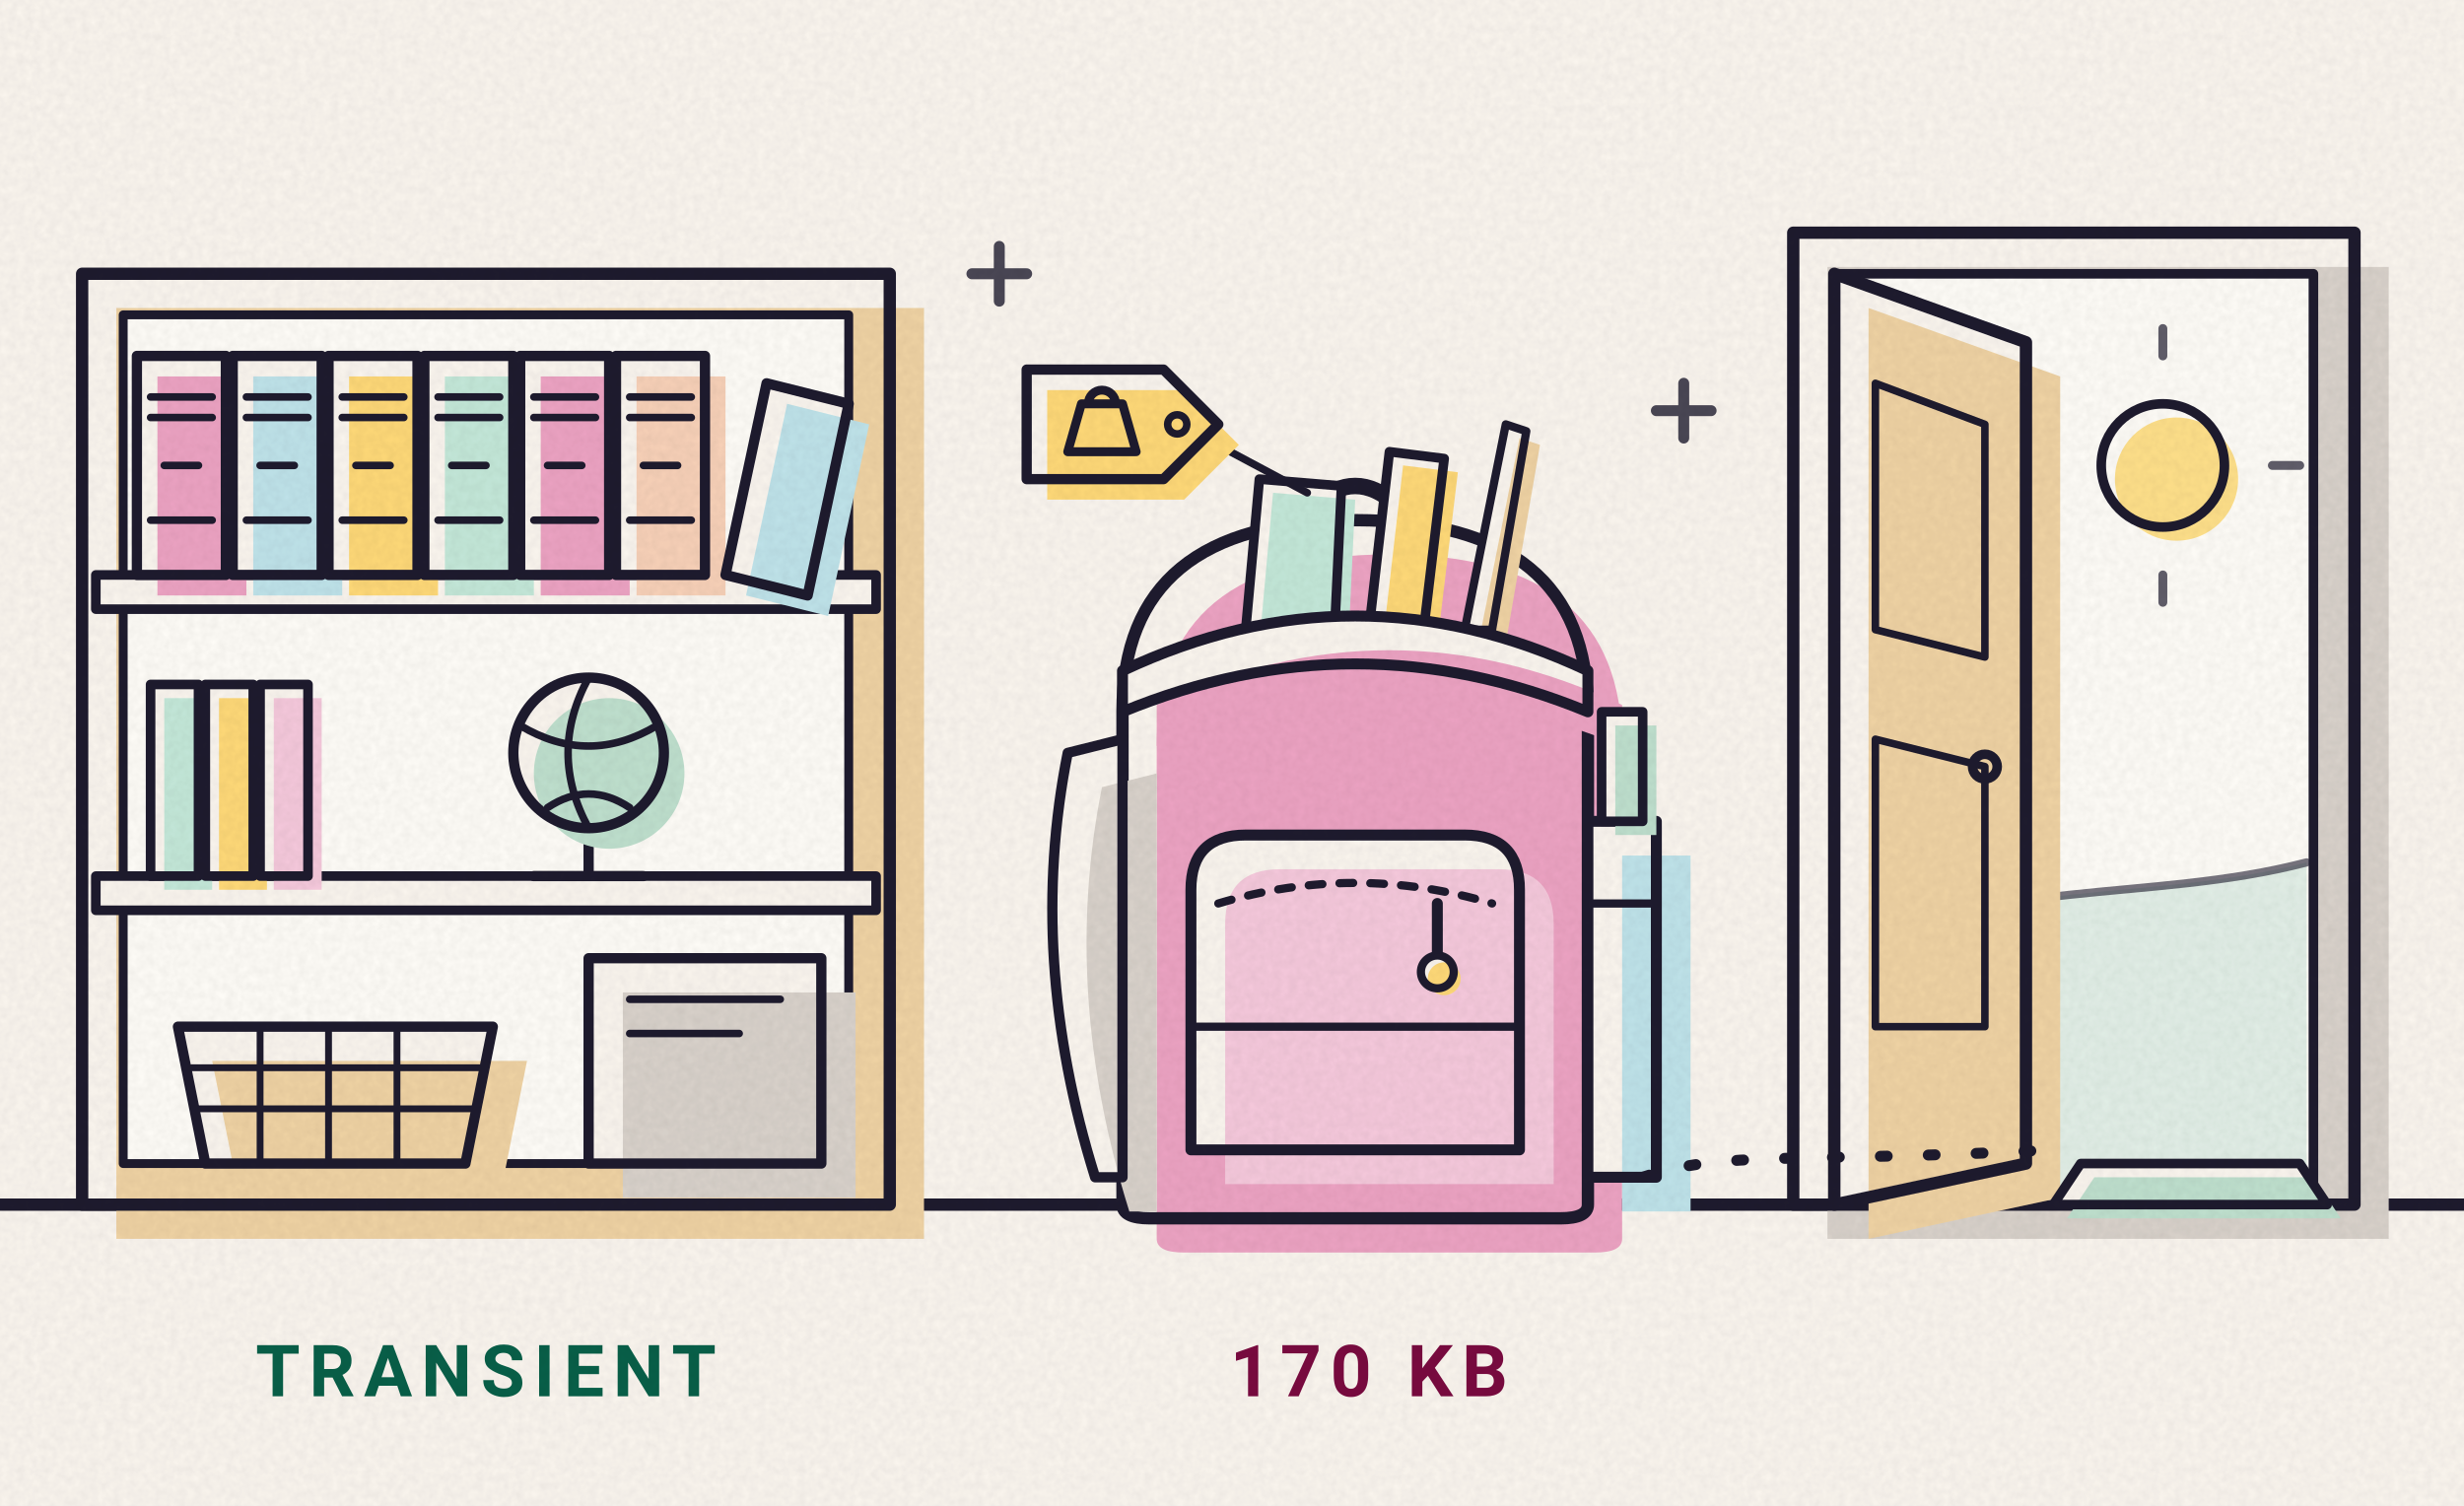
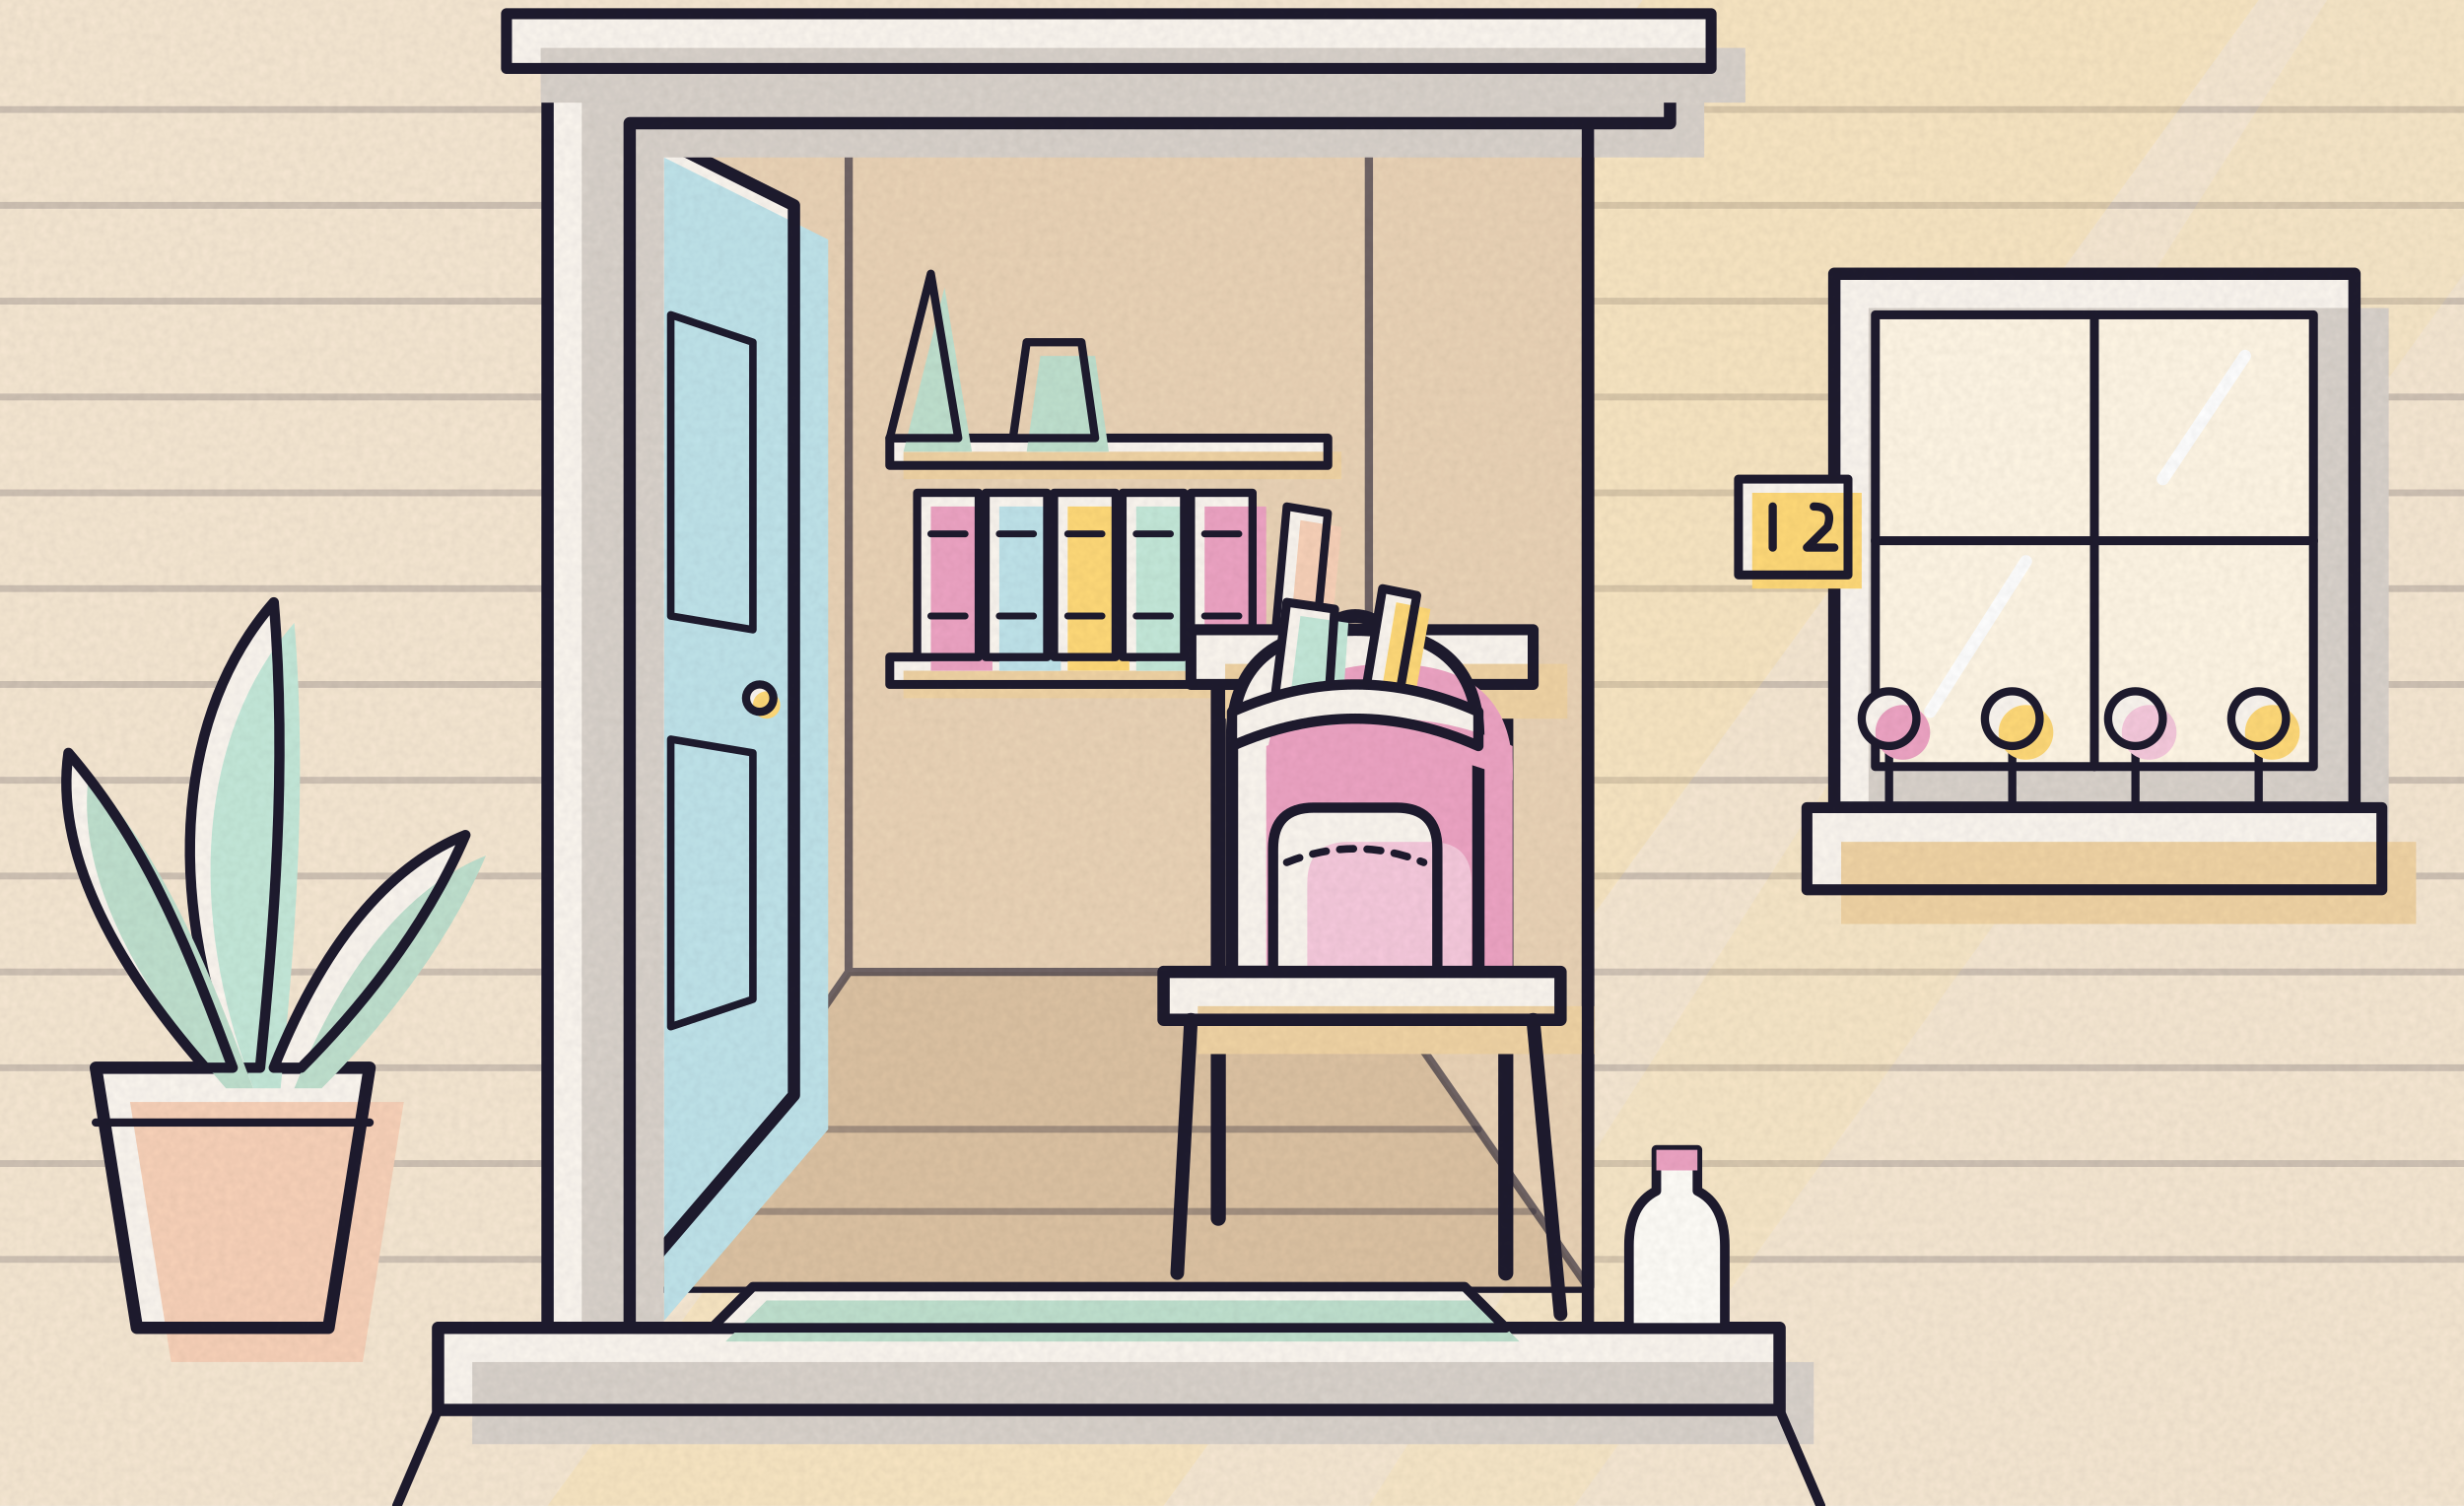
<svg xmlns="http://www.w3.org/2000/svg" xmlns:xlink="http://www.w3.org/1999/xlink" viewBox="0 0 360 220">
  <defs>
    <filter id="bp-grain" x="0" y="0" width="100%" height="100%">
      <feTurbulence type="fractalNoise" baseFrequency=".85" numOctaves="2" stitchTiles="stitch" />
      <feColorMatrix values="0 0 0 0 0  0 0 0 0 0  0 0 0 0 0  0 0 0 .06 0" />
    </filter>
    <g id="bp-s0">
-       <path d="M12 40 H130 V176 H12Z" />
+       <path d="M92 18 H232 V188 H92Z" />
    </g>
    <g id="bp-s1">
-       <path d="M18 46 H124 V170 H18Z" />
+       <path d="M130 64 H194 V68 H130Z M130 96 H194 V100 H130Z" />
    </g>
    <g id="bp-s2">
-       <path d="M14 84 H128 V89 H14Z M14 128 H128 V133 H14Z" />
+       <path d="M0 72 H9 V96 H0Z" />
    </g>
    <g id="bp-s3">
-       <path d="M0 52 H13 V84 H0Z" />
+       <path d="M186 96 L188 74 L194 75 L192 96Z" />
    </g>
    <g id="bp-s4">
-       <path d="M106 84 L112 56 L124 59 L118 87Z" />
+       <path d="M136 40 L130 64 H140Z M150 50 L148 64 H160 L158 50Z" />
    </g>
    <g id="bp-s5">
-       <path d="M0 100 H7 V128 H0Z" />
+       <path d="M92 18 L116 30 V160 L92 188Z" />
    </g>
    <g id="bp-s6">
-       <path d="M75 110 a11 11 0 1 0 22 0 a11 11 0 1 0 -22 0Z" />
+       <path d="M109 102 a2 2 0 1 0 4 0 a2 2 0 1 0 -4 0Z" />
    </g>
    <g id="bp-s7">
-       <path d="M26 150 H72 L68 170 H30Z" />
+       <path d="M174 92 H224 V100 H174Z" />
    </g>
    <g id="bp-s8">
-       <path d="M86 140 H120 V170 H86Z" />
+       <path d="M180 142 V108 Q180 92 198 92 Q216 92 216 108 V142Z" />
    </g>
    <g id="bp-s9">
-       <path d="M164 176 V104 Q164 76 198 76 Q232 76 232 104 V176 Q232 178 228 178 H168 Q164 178 164 176Z" />
+       <path d="M186 104 L188 88 L195 89 L194 104Z" />
    </g>
    <g id="bp-s10">
-       <path d="M182 92 L184 70 L196 71 L195 92Z" />
+       <path d="M199 104 L202 86 L207 87 L204 104Z" />
    </g>
    <g id="bp-s11">
-       <path d="M200 92 L203 66 L211 67 L208 92Z" />
+       <path d="M180 104 Q198 96 216 104 V109 Q198 101 180 109Z" />
    </g>
    <g id="bp-s12">
-       <path d="M214 92 L220 62 L223 63 L218 92Z" />
+       <path d="M186 124 Q186 118 192 118 H204 Q210 118 210 124 V142 H186Z" />
    </g>
    <g id="bp-s13">
-       <path d="M164 98 Q198 82 232 98 V104 Q198 90 164 104Z" />
+       <path d="M170 142 H228 V149 H170Z" />
    </g>
    <g id="bp-s14">
-       <path d="M174 130 Q174 122 182 122 H214 Q222 122 222 130 V168 H174Z" />
+       <path d="M80 8 H244 V18 H232 V194 H244 V194 H232 V18 H92 V194 H80Z" />
    </g>
    <g id="bp-s15">
-       <path d="M207.6 142 a2.4 2.4 0 1 0 4.8 0 a2.4 2.4 0 1 0 -4.8 0Z" />
+       <path d="M74 2 H250 V10 H74Z" />
    </g>
    <g id="bp-s16">
-       <path d="M232 120 H242 V172 H232Z" />
+       <path d="M64 194 H260 V206 H64Z" />
    </g>
    <g id="bp-s17">
-       <path d="M234 104 H240 V120 H234Z" />
+       <path d="M110 188 H214 L220 194 H104Z" />
    </g>
    <g id="bp-s18">
-       <path d="M156 110 Q150 140 160 172 H164 V108Z" />
+       <path d="M268 40 H344 V118 H268Z" />
    </g>
    <g id="bp-s19">
-       <path d="M150 54 H170 L178 62 L170 70 H150Z" />
+       <path d="M274 46 H338 V112 H274Z" />
    </g>
    <g id="bp-s20">
-       <path d="M262 34 H344 V176 H262Z" />
+       <path d="M264 118 H348 V130 H264Z" />
    </g>
    <g id="bp-s21">
-       <path d="M268 40 H338 V176 H268Z" />
+       <path d="M272 105 a4 4 0 1 0 8 0 a4 4 0 1 0 -8 0Z" />
    </g>
    <g id="bp-s22">
-       <path d="M268 40 L296 50 V170 L268 176Z" />
+       <path d="M290 105 a4 4 0 1 0 8 0 a4 4 0 1 0 -8 0Z" />
    </g>
    <g id="bp-s23">
-       <path d="M300 176 L304 170 H336 L340 176Z" />
+       <path d="M308 105 a4 4 0 1 0 8 0 a4 4 0 1 0 -8 0Z" />
+     </g>
+     <g id="bp-s24">
+       <path d="M326 105 a4 4 0 1 0 8 0 a4 4 0 1 0 -8 0Z" />
+     </g>
+     <g id="bp-s25">
+       <path d="M20 194 L14 156 H54 L48 194Z" />
+     </g>
+     <g id="bp-s26">
+       <path d="M34 156 C24 130 26 104 40 88 C42 112 40 136 38 156Z" />
+     </g>
+     <g id="bp-s27">
+       <path d="M30 156 C16 140 8 124 10 110 C22 124 28 140 34 156Z" />
+     </g>
+     <g id="bp-s28">
+       <path d="M40 156 C48 136 58 126 68 122 C62 136 52 148 44 156Z" />
+     </g>
+     <g id="bp-s29">
+       <path d="M254 70 H270 V84 H254Z" />
+     </g>
+     <g id="bp-s30">
+       <path d="M238 194 V182 Q238 176 242 174 V168 H248 V174 Q252 176 252 182 V194Z" />
    </g>
  </defs>
-   <rect width="360" height="220" fill="#FBF6EF" />
+   <rect width="360" height="220" fill="#F6E7D2" />
  <g stroke-linejoin="round" stroke-linecap="round" stroke-width="1.8">
-     <path d="M146 36 v8 M142 40 h8" fill="none" stroke="#1E1B2E" stroke-width="1.6" opacity=".8" />
-     <path d="M246 56 v8 M242 60 h8" fill="none" stroke="#1E1B2E" stroke-width="1.6" opacity=".8" />
-     <path d="M0 176 H360" fill="none" stroke="#1E1B2E" stroke-width="1.8" />
-     <use xlink:href="#bp-s0" fill="#FBF6EF" />
-     <use xlink:href="#bp-s0" fill="#F0D3A4" transform="translate(5 5)" />
+     <path d="M0 16 H360 M0 30 H360 M0 44 H360 M0 58 H360 M0 72 H360 M0 86 H360 M0 100 H360 M0 114 H360 M0 128 H360 M0 142 H360 M0 156 H360 M0 170 H360 M0 184 H360 " fill="none" stroke="#1E1B2E" stroke-width="1" opacity=".18" />
+     <path d="M240 0 H330 L170 220 H80Z" fill="#FFE08A" opacity=".22" />
+     <path d="M340 0 H360 V40 L230 220 H200Z" fill="#FFE08A" opacity=".16" />
+     <use xlink:href="#bp-s0" fill="#EAD3B6" />
    <use xlink:href="#bp-s0" fill="none" stroke="#1E1B2E" />
-     <use xlink:href="#bp-s1" fill="#FFFDF8" />
+     <path d="M92 188 L124 142 H200 L232 188Z" fill="#DCC2A2" />
+     <path d="M92 188 L124 142 H200 L232 188 M124 142 V18 M200 142 V18" fill="none" stroke="#1E1B2E" stroke-width="1.2" opacity=".6" />
+     <path d="M108 165 H216 M100 177 H224" fill="none" stroke="#1E1B2E" stroke-width="1" opacity=".3" />
+     <use xlink:href="#bp-s1" fill="#FBF6EF" />
+     <use xlink:href="#bp-s1" fill="#F0D3A4" transform="translate(2 2)" />
    <use xlink:href="#bp-s1" fill="none" stroke="#1E1B2E" stroke-width="1.3" />
-     <use xlink:href="#bp-s2" fill="#FBF6EF" />
-     <use xlink:href="#bp-s2" fill="none" stroke="#1E1B2E" stroke-width="1.4" />
-     <use xlink:href="#bp-s3" x="20" y="0" fill="#FBF6EF" />
-     <use xlink:href="#bp-s3" x="20" y="0" fill="#EDA3C3" transform="translate(3 3)" />
-     <use xlink:href="#bp-s3" x="20" y="0" fill="none" stroke="#1E1B2E" stroke-width="1.5" />
-     <use xlink:href="#bp-s3" x="34" y="0" fill="#FBF6EF" />
-     <use xlink:href="#bp-s3" x="34" y="0" fill="#BFE3EA" transform="translate(3 3)" />
-     <use xlink:href="#bp-s3" x="34" y="0" fill="none" stroke="#1E1B2E" stroke-width="1.5" />
-     <use xlink:href="#bp-s3" x="48" y="0" fill="#FBF6EF" />
-     <use xlink:href="#bp-s3" x="48" y="0" fill="#FFD978" transform="translate(3 3)" />
-     <use xlink:href="#bp-s3" x="48" y="0" fill="none" stroke="#1E1B2E" stroke-width="1.5" />
-     <use xlink:href="#bp-s3" x="62" y="0" fill="#FBF6EF" />
-     <use xlink:href="#bp-s3" x="62" y="0" fill="#C4E8D9" transform="translate(3 3)" />
-     <use xlink:href="#bp-s3" x="62" y="0" fill="none" stroke="#1E1B2E" stroke-width="1.5" />
-     <use xlink:href="#bp-s3" x="76" y="0" fill="#FBF6EF" />
-     <use xlink:href="#bp-s3" x="76" y="0" fill="#EDA3C3" transform="translate(3 3)" />
-     <use xlink:href="#bp-s3" x="76" y="0" fill="none" stroke="#1E1B2E" stroke-width="1.5" />
-     <use xlink:href="#bp-s3" x="90" y="0" fill="#FBF6EF" />
-     <use xlink:href="#bp-s3" x="90" y="0" fill="#F8D1B8" transform="translate(3 3)" />
-     <use xlink:href="#bp-s3" x="90" y="0" fill="none" stroke="#1E1B2E" stroke-width="1.5" />
-     <path d="M22 58 h9 M22 61 h9 M22 76 h9 M24 68 h5 M36 58 h9 M36 61 h9 M36 76 h9 M38 68 h5 M50 58 h9 M50 61 h9 M50 76 h9 M52 68 h5 M64 58 h9 M64 61 h9 M64 76 h9 M66 68 h5 M78 58 h9 M78 61 h9 M78 76 h9 M80 68 h5 M92 58 h9 M92 61 h9 M92 76 h9 M94 68 h5" fill="none" stroke="#1E1B2E" stroke-width="1.1" />
-     <use xlink:href="#bp-s4" fill="#FBF6EF" />
-     <use xlink:href="#bp-s4" fill="#BFE3EA" transform="translate(3 3)" />
-     <use xlink:href="#bp-s4" fill="none" stroke="#1E1B2E" stroke-width="1.5" />
-     <use xlink:href="#bp-s5" x="22" y="0" fill="#FBF6EF" />
-     <use xlink:href="#bp-s5" x="22" y="0" fill="#C4E8D9" transform="translate(2 2)" />
-     <use xlink:href="#bp-s5" x="22" y="0" fill="none" stroke="#1E1B2E" stroke-width="1.4" />
-     <use xlink:href="#bp-s5" x="30" y="0" fill="#FBF6EF" />
-     <use xlink:href="#bp-s5" x="30" y="0" fill="#FFD978" transform="translate(2 2)" />
-     <use xlink:href="#bp-s5" x="30" y="0" fill="none" stroke="#1E1B2E" stroke-width="1.4" />
-     <use xlink:href="#bp-s5" x="38" y="0" fill="#FBF6EF" />
-     <use xlink:href="#bp-s5" x="38" y="0" fill="#F6C9DC" transform="translate(2 2)" />
-     <use xlink:href="#bp-s5" x="38" y="0" fill="none" stroke="#1E1B2E" stroke-width="1.4" />
-     <path d="M86 128 V122 M78 128 H94" fill="none" stroke="#1E1B2E" stroke-width="1.5" />
+     <use xlink:href="#bp-s2" x="134" fill="#FBF6EF" />
+     <use xlink:href="#bp-s2" x="134" fill="#EDA3C3" transform="translate(2 2)" />
+     <use xlink:href="#bp-s2" x="134" fill="none" stroke="#1E1B2E" stroke-width="1.2" />
+     <use xlink:href="#bp-s2" x="144" fill="#FBF6EF" />
+     <use xlink:href="#bp-s2" x="144" fill="#BFE3EA" transform="translate(2 2)" />
+     <use xlink:href="#bp-s2" x="144" fill="none" stroke="#1E1B2E" stroke-width="1.2" />
+     <use xlink:href="#bp-s2" x="154" fill="#FBF6EF" />
+     <use xlink:href="#bp-s2" x="154" fill="#FFD978" transform="translate(2 2)" />
+     <use xlink:href="#bp-s2" x="154" fill="none" stroke="#1E1B2E" stroke-width="1.2" />
+     <use xlink:href="#bp-s2" x="164" fill="#FBF6EF" />
+     <use xlink:href="#bp-s2" x="164" fill="#C4E8D9" transform="translate(2 2)" />
+     <use xlink:href="#bp-s2" x="164" fill="none" stroke="#1E1B2E" stroke-width="1.2" />
+     <use xlink:href="#bp-s2" x="174" fill="#FBF6EF" />
+     <use xlink:href="#bp-s2" x="174" fill="#EDA3C3" transform="translate(2 2)" />
+     <use xlink:href="#bp-s2" x="174" fill="none" stroke="#1E1B2E" stroke-width="1.2" />
+     <path d="M136 78 h5 M146 78 h5 M156 78 h5 M166 78 h5 M176 78 h5 M136 90 h5 M146 90 h5 M156 90 h5 M166 90 h5 M176 90 h5" fill="none" stroke="#1E1B2E" stroke-width="1" />
+     <use xlink:href="#bp-s3" fill="#FBF6EF" />
+     <use xlink:href="#bp-s3" fill="#F8D1B8" transform="translate(2 2)" />
+     <use xlink:href="#bp-s3" fill="none" stroke="#1E1B2E" stroke-width="1.2" />
+     <use xlink:href="#bp-s4" fill="#EAD3B6" />
+     <use xlink:href="#bp-s4" fill="#BFE0CE" transform="translate(2 2)" />
+     <use xlink:href="#bp-s4" fill="none" stroke="#1E1B2E" stroke-width="1.2" />
+     <use xlink:href="#bp-s5" fill="#FBF6EF" />
+     <use xlink:href="#bp-s5" fill="#BFE3EA" transform="translate(5 5)" />
+     <use xlink:href="#bp-s5" fill="none" stroke="#1E1B2E" />
+     <path d="M98 46 L110 50 V92 L98 90Z M98 108 L110 110 V146 L98 150Z" fill="none" stroke="#1E1B2E" stroke-width="1.1" />
    <use xlink:href="#bp-s6" fill="#FBF6EF" />
-     <use xlink:href="#bp-s6" fill="#BFE0CE" transform="translate(3 3)" />
-     <use xlink:href="#bp-s6" fill="none" stroke="#1E1B2E" stroke-width="1.5" />
-     <path d="M76 106 Q86 112 96 106 M80 118 Q86 114 92 118 M86 99 Q80 110 86 121" fill="none" stroke="#1E1B2E" stroke-width="1.1" />
+     <use xlink:href="#bp-s6" fill="#FFD978" transform="translate(1 1)" />
+     <use xlink:href="#bp-s6" fill="none" stroke="#1E1B2E" stroke-width="1.2" />
+     <path d="M178 96 V178 M220 96 V186" fill="none" stroke="#1E1B2E" stroke-width="2.2" />
    <use xlink:href="#bp-s7" fill="#FBF6EF" />
    <use xlink:href="#bp-s7" fill="#F0D3A4" transform="translate(5 5)" />
-     <use xlink:href="#bp-s7" fill="none" stroke="#1E1B2E" stroke-width="1.5" />
-     <path d="M28 156 H70 M29 162 H69 M38 150 V170 M48 150 V170 M58 150 V170" fill="none" stroke="#1E1B2E" stroke-width="1" />
+     <use xlink:href="#bp-s7" fill="none" stroke="#1E1B2E" stroke-width="1.6" />
+     <path d="M188 100 V140 M206 100 V140" fill="none" stroke="#1E1B2E" stroke-width="1.4" />
    <use xlink:href="#bp-s8" fill="#FBF6EF" />
-     <use xlink:href="#bp-s8" fill="#D9D2CB" transform="translate(5 5)" />
-     <use xlink:href="#bp-s8" fill="none" stroke="#1E1B2E" stroke-width="1.5" />
-     <path d="M92 146 h22 M92 151 h16" fill="none" stroke="#1E1B2E" stroke-width="1.1" />
+     <use xlink:href="#bp-s8" fill="#EDA3C3" transform="translate(5 5)" />
+     <use xlink:href="#bp-s8" fill="none" stroke="#1E1B2E" />
+     <path d="M190 96 Q198 84 206 96" fill="none" stroke="#1E1B2E" stroke-width="2" />
    <use xlink:href="#bp-s9" fill="#FBF6EF" />
-     <use xlink:href="#bp-s9" fill="#EDA3C3" transform="translate(5 5)" />
-     <use xlink:href="#bp-s9" fill="none" stroke="#1E1B2E" />
-     <path d="M168 98 Q198 84 228 98" fill="none" stroke="#1E1B2E" stroke-width="1.4" stroke-dasharray="2 2.5" />
-     <path d="M186 82 Q198 60 210 82" fill="none" stroke="#1E1B2E" stroke-width="2.4" />
+     <use xlink:href="#bp-s9" fill="#C4E8D9" transform="translate(2 2)" />
+     <use xlink:href="#bp-s9" fill="none" stroke="#1E1B2E" stroke-width="1.3" />
    <use xlink:href="#bp-s10" fill="#FBF6EF" />
-     <use xlink:href="#bp-s10" fill="#C4E8D9" transform="translate(2 2)" />
-     <use xlink:href="#bp-s10" fill="none" stroke="#1E1B2E" stroke-width="1.4" />
+     <use xlink:href="#bp-s10" fill="#FFD978" transform="translate(2 2)" />
+     <use xlink:href="#bp-s10" fill="none" stroke="#1E1B2E" stroke-width="1.3" />
    <use xlink:href="#bp-s11" fill="#FBF6EF" />
-     <use xlink:href="#bp-s11" fill="#FFD978" transform="translate(2 2)" />
-     <use xlink:href="#bp-s11" fill="none" stroke="#1E1B2E" stroke-width="1.4" />
+     <use xlink:href="#bp-s11" fill="#EDA3C3" transform="translate(5 5)" />
+     <use xlink:href="#bp-s11" fill="none" stroke="#1E1B2E" stroke-width="1.5" />
    <use xlink:href="#bp-s12" fill="#FBF6EF" />
-     <use xlink:href="#bp-s12" fill="#F0D3A4" transform="translate(2 2)" />
-     <use xlink:href="#bp-s12" fill="none" stroke="#1E1B2E" stroke-width="1.2" />
+     <use xlink:href="#bp-s12" fill="#F6C9DC" transform="translate(5 5)" />
+     <use xlink:href="#bp-s12" fill="none" stroke="#1E1B2E" stroke-width="1.5" />
+     <path d="M188 126 Q198 122 208 126" fill="none" stroke="#1E1B2E" stroke-width="1.1" stroke-dasharray="2 2" />
    <use xlink:href="#bp-s13" fill="#FBF6EF" />
-     <use xlink:href="#bp-s13" fill="#EDA3C3" transform="translate(5 5)" />
-     <use xlink:href="#bp-s13" fill="none" stroke="#1E1B2E" stroke-width="1.6" />
+     <use xlink:href="#bp-s13" fill="#F0D3A4" transform="translate(5 5)" />
+     <use xlink:href="#bp-s13" fill="none" stroke="#1E1B2E" />
+     <path d="M174 149 L172 186 M224 149 L228 192" fill="none" stroke="#1E1B2E" stroke-width="2" />
    <use xlink:href="#bp-s14" fill="#FBF6EF" />
-     <use xlink:href="#bp-s14" fill="#F6C9DC" transform="translate(5 5)" />
-     <use xlink:href="#bp-s14" fill="none" stroke="#1E1B2E" stroke-width="1.6" />
-     <path d="M178 132 Q198 126 218 132" fill="none" stroke="#1E1B2E" stroke-width="1.2" stroke-dasharray="2 2.5" />
-     <path d="M210 132 v8" fill="none" stroke="#1E1B2E" stroke-width="1.6" />
+     <use xlink:href="#bp-s14" fill="#D9D2CB" transform="translate(5 5)" />
+     <use xlink:href="#bp-s14" fill="none" stroke="#1E1B2E" />
    <use xlink:href="#bp-s15" fill="#FBF6EF" />
-     <use xlink:href="#bp-s15" fill="#FFD978" transform="translate(1 1)" />
-     <use xlink:href="#bp-s15" fill="none" stroke="#1E1B2E" stroke-width="1.2" />
-     <path d="M174 150 H222" fill="none" stroke="#1E1B2E" stroke-width="1.2" />
+     <use xlink:href="#bp-s15" fill="#D9D2CB" transform="translate(5 5)" />
+     <use xlink:href="#bp-s15" fill="none" stroke="#1E1B2E" stroke-width="1.6" />
    <use xlink:href="#bp-s16" fill="#FBF6EF" />
-     <use xlink:href="#bp-s16" fill="#BFE3EA" transform="translate(5 5)" />
-     <use xlink:href="#bp-s16" fill="none" stroke="#1E1B2E" stroke-width="1.6" />
+     <use xlink:href="#bp-s16" fill="#D9D2CB" transform="translate(5 5)" />
+     <use xlink:href="#bp-s16" fill="none" stroke="#1E1B2E" />
+     <path d="M64 206 L58 220 M260 206 L266 220" fill="none" stroke="#1E1B2E" stroke-width="1.4" />
    <use xlink:href="#bp-s17" fill="#FBF6EF" />
    <use xlink:href="#bp-s17" fill="#BFE0CE" transform="translate(2 2)" />
    <use xlink:href="#bp-s17" fill="none" stroke="#1E1B2E" stroke-width="1.4" />
-     <path d="M232 132 H242" fill="none" stroke="#1E1B2E" stroke-width="1.2" />
    <use xlink:href="#bp-s18" fill="#FBF6EF" />
    <use xlink:href="#bp-s18" fill="#D9D2CB" transform="translate(5 5)" />
-     <use xlink:href="#bp-s18" fill="none" stroke="#1E1B2E" stroke-width="1.5" />
-     <path d="M191 72 L176 64" fill="none" stroke="#1E1B2E" stroke-width="1.1" />
-     <use xlink:href="#bp-s19" fill="#FBF6EF" />
-     <use xlink:href="#bp-s19" fill="#FFD978" transform="translate(3 3)" />
-     <use xlink:href="#bp-s19" fill="none" stroke="#1E1B2E" stroke-width="1.5" />
-     <path d="M170.6 62 a1.4 1.4 0 1 0 2.8 0 a1.4 1.4 0 1 0 -2.8 0Z" fill="none" stroke="#1E1B2E" stroke-width="1.1" />
-     <path d="M156 66 H166 L164 59 H158Z M159 59 a2 2 0 0 1 4 0" fill="none" stroke="#1E1B2E" stroke-width="1.3" />
+     <use xlink:href="#bp-s18" fill="none" stroke="#1E1B2E" />
+     <use xlink:href="#bp-s19" fill="#FFF6E4" />
+     <use xlink:href="#bp-s19" fill="none" stroke="#1E1B2E" stroke-width="1.3" />
+     <path d="M306 46 V112 M274 79 H338" fill="none" stroke="#1E1B2E" stroke-width="1.3" />
+     <path d="M282 104 l14 -22 M316 70 l12 -18" fill="none" stroke="#FFFFFF" stroke-width="1.8" />
    <use xlink:href="#bp-s20" fill="#FBF6EF" />
-     <use xlink:href="#bp-s20" fill="#D9D2CB" transform="translate(5 5)" />
-     <use xlink:href="#bp-s20" fill="none" stroke="#1E1B2E" />
-     <use xlink:href="#bp-s21" fill="#FFFDF8" />
-     <use xlink:href="#bp-s21" fill="none" stroke="#1E1B2E" stroke-width="1.4" />
-     <path d="M269 140 C290 128 314 132 337 126 V175 H269Z" fill="#E2EFE7" />
-     <path d="M269 140 C290 128 314 132 337 126" fill="none" stroke="#1E1B2E" stroke-width="1.2" opacity=".6" />
-     <circle cx="318" cy="70" r="9" fill="#FFE08A" />
-     <path d="M307 68 a9 9 0 1 0 18 0 a9 9 0 1 0 -18 0Z" fill="none" stroke="#1E1B2E" stroke-width="1.4" />
-     <path d="M316 52 v-4 M316 84 v4 M300 68 h-4 M332 68 h4" fill="none" stroke="#1E1B2E" stroke-width="1.3" opacity=".7" />
-     <path d="M280 120 l3 -8 l3 8 M286 96 q3 -3 6 0 q3 -3 6 0" fill="none" stroke="#1E1B2E" stroke-width="1.3" />
+     <use xlink:href="#bp-s20" fill="#F0D3A4" transform="translate(5 5)" />
+     <use xlink:href="#bp-s20" fill="none" stroke="#1E1B2E" stroke-width="1.6" />
+     <path d="M276 118 V108" fill="none" stroke="#1E1B2E" stroke-width="1.2" />
+     <use xlink:href="#bp-s21" fill="#FBF6EF" />
+     <use xlink:href="#bp-s21" fill="#EDA3C3" transform="translate(2 2)" />
+     <use xlink:href="#bp-s21" fill="none" stroke="#1E1B2E" stroke-width="1.2" />
+     <path d="M294 118 V108" fill="none" stroke="#1E1B2E" stroke-width="1.2" />
    <use xlink:href="#bp-s22" fill="#FBF6EF" />
-     <use xlink:href="#bp-s22" fill="#F0D3A4" transform="translate(5 5)" />
-     <use xlink:href="#bp-s22" fill="none" stroke="#1E1B2E" />
-     <path d="M288.2 112 a1.8 1.8 0 1 0 3.6 0 a1.8 1.8 0 1 0 -3.6 0Z" fill="none" stroke="#1E1B2E" stroke-width="1.4" />
-     <path d="M274 56 L290 62 V96 L274 92Z M274 108 L290 112 V150 L274 150Z" fill="none" stroke="#1E1B2E" stroke-width="1.1" />
+     <use xlink:href="#bp-s22" fill="#FFD978" transform="translate(2 2)" />
+     <use xlink:href="#bp-s22" fill="none" stroke="#1E1B2E" stroke-width="1.2" />
+     <path d="M312 118 V108" fill="none" stroke="#1E1B2E" stroke-width="1.2" />
    <use xlink:href="#bp-s23" fill="#FBF6EF" />
-     <use xlink:href="#bp-s23" fill="#BFE0CE" transform="translate(2 2)" />
-     <use xlink:href="#bp-s23" fill="none" stroke="#1E1B2E" stroke-width="1.4" />
-     <path d="M240 172 C252 168 262 170 300 168" fill="none" stroke="#1E1B2E" stroke-width="1.6" stroke-dasharray="1 6" />
-     <text x="71" y="204" fill="#086049" font-family="system-ui,-apple-system,Segoe UI,Roboto,sans-serif" font-size="10.5" font-weight="700" letter-spacing="1.3" text-anchor="middle">TRANSIENT</text>
-     <text x="200" y="204" fill="#7A0A40" font-family="system-ui,-apple-system,Segoe UI,Roboto,sans-serif" font-size="10.5" font-weight="700" letter-spacing="1.3" text-anchor="middle">170 KB</text>
+     <use xlink:href="#bp-s23" fill="#F6C9DC" transform="translate(2 2)" />
+     <use xlink:href="#bp-s23" fill="none" stroke="#1E1B2E" stroke-width="1.2" />
+     <path d="M330 118 V108" fill="none" stroke="#1E1B2E" stroke-width="1.2" />
+     <use xlink:href="#bp-s24" fill="#FBF6EF" />
+     <use xlink:href="#bp-s24" fill="#FFD978" transform="translate(2 2)" />
+     <use xlink:href="#bp-s24" fill="none" stroke="#1E1B2E" stroke-width="1.2" />
+     <use xlink:href="#bp-s25" fill="#FBF6EF" />
+     <use xlink:href="#bp-s25" fill="#F8D1B8" transform="translate(5 5)" />
+     <use xlink:href="#bp-s25" fill="none" stroke="#1E1B2E" />
+     <path d="M14 164 H54" fill="none" stroke="#1E1B2E" stroke-width="1.2" />
+     <use xlink:href="#bp-s26" fill="#FBF6EF" />
+     <use xlink:href="#bp-s26" fill="#C4E8D9" transform="translate(3 3)" />
+     <use xlink:href="#bp-s26" fill="none" stroke="#1E1B2E" stroke-width="1.5" />
+     <use xlink:href="#bp-s27" fill="#FBF6EF" />
+     <use xlink:href="#bp-s27" fill="#BFE0CE" transform="translate(3 3)" />
+     <use xlink:href="#bp-s27" fill="none" stroke="#1E1B2E" stroke-width="1.5" />
+     <use xlink:href="#bp-s28" fill="#FBF6EF" />
+     <use xlink:href="#bp-s28" fill="#BFE0CE" transform="translate(3 3)" />
+     <use xlink:href="#bp-s28" fill="none" stroke="#1E1B2E" stroke-width="1.5" />
+     <use xlink:href="#bp-s29" fill="#FBF6EF" />
+     <use xlink:href="#bp-s29" fill="#FFD978" transform="translate(2 2)" />
+     <use xlink:href="#bp-s29" fill="none" stroke="#1E1B2E" stroke-width="1.3" />
+     <path d="M259 74 v6 M265 74 q3 0 2 3 l-3 3 h4" fill="none" stroke="#1E1B2E" stroke-width="1.2" />
+     <use xlink:href="#bp-s30" fill="#FFFDF8" />
+     <use xlink:href="#bp-s30" fill="none" stroke="#1E1B2E" stroke-width="1.4" />
+     <path d="M242 168 h6 v3 h-6z" fill="#EDA3C3" />
  </g>
  <rect width="360" height="220" filter="url(#bp-grain)" />
</svg>
